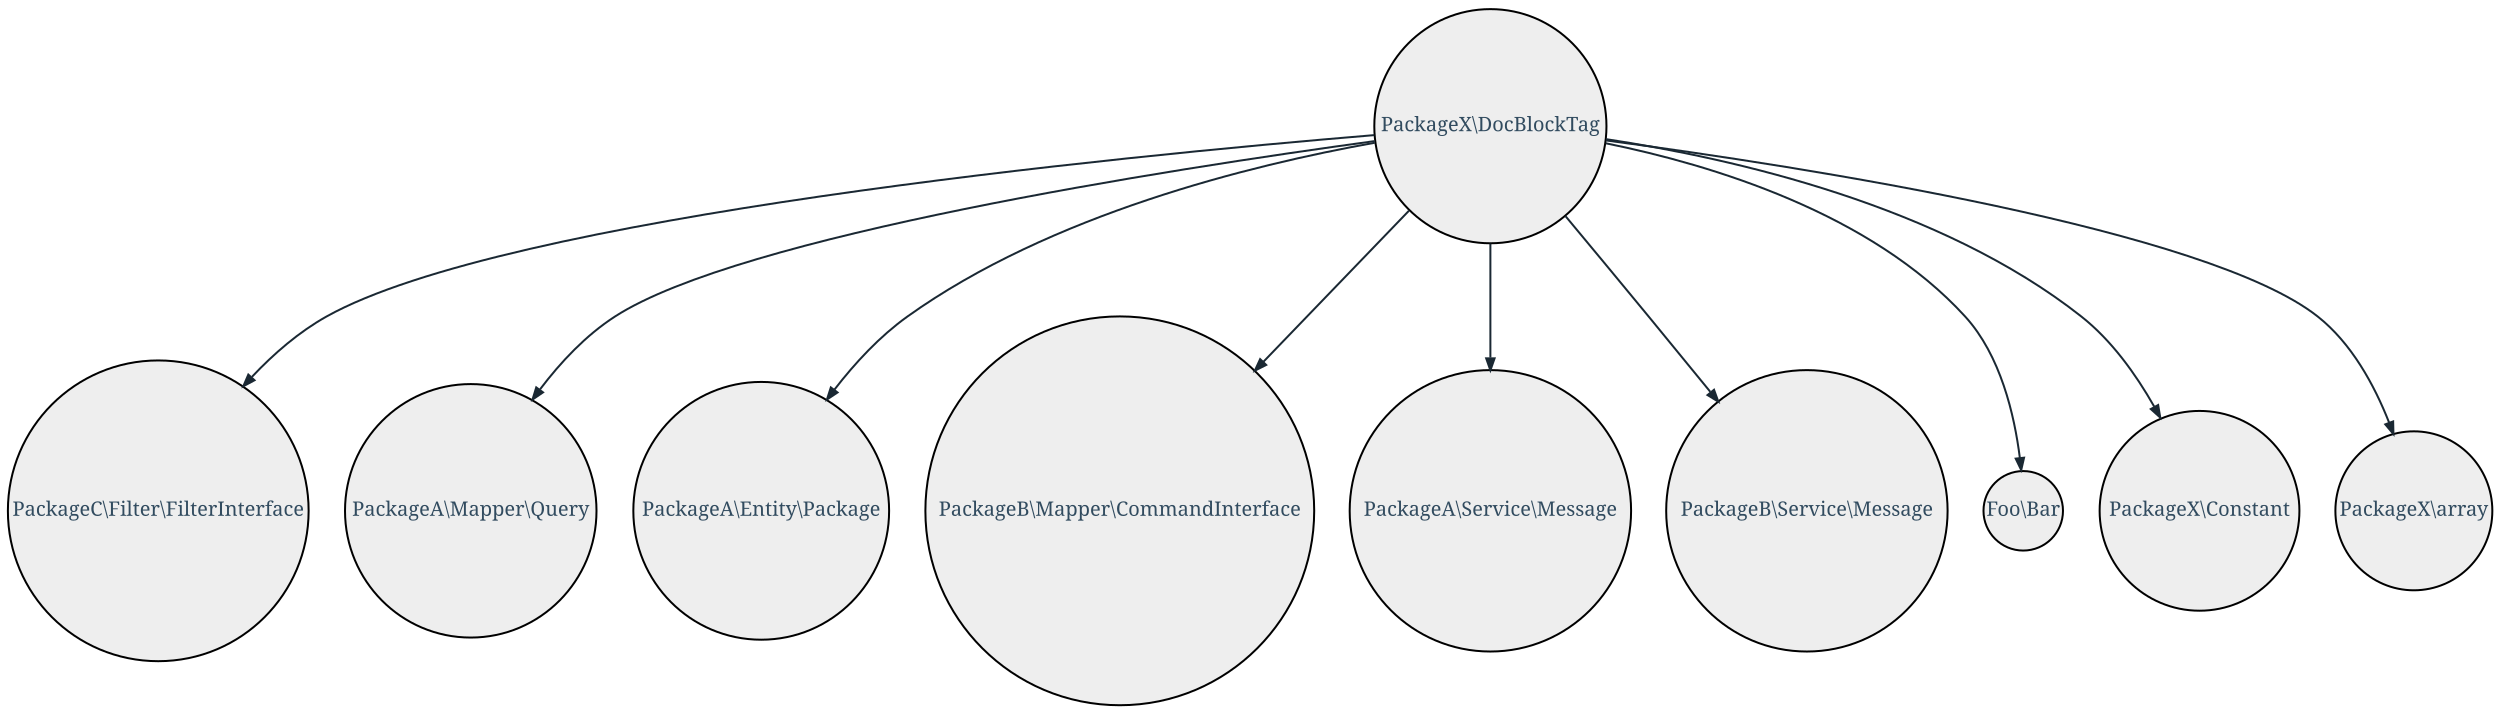
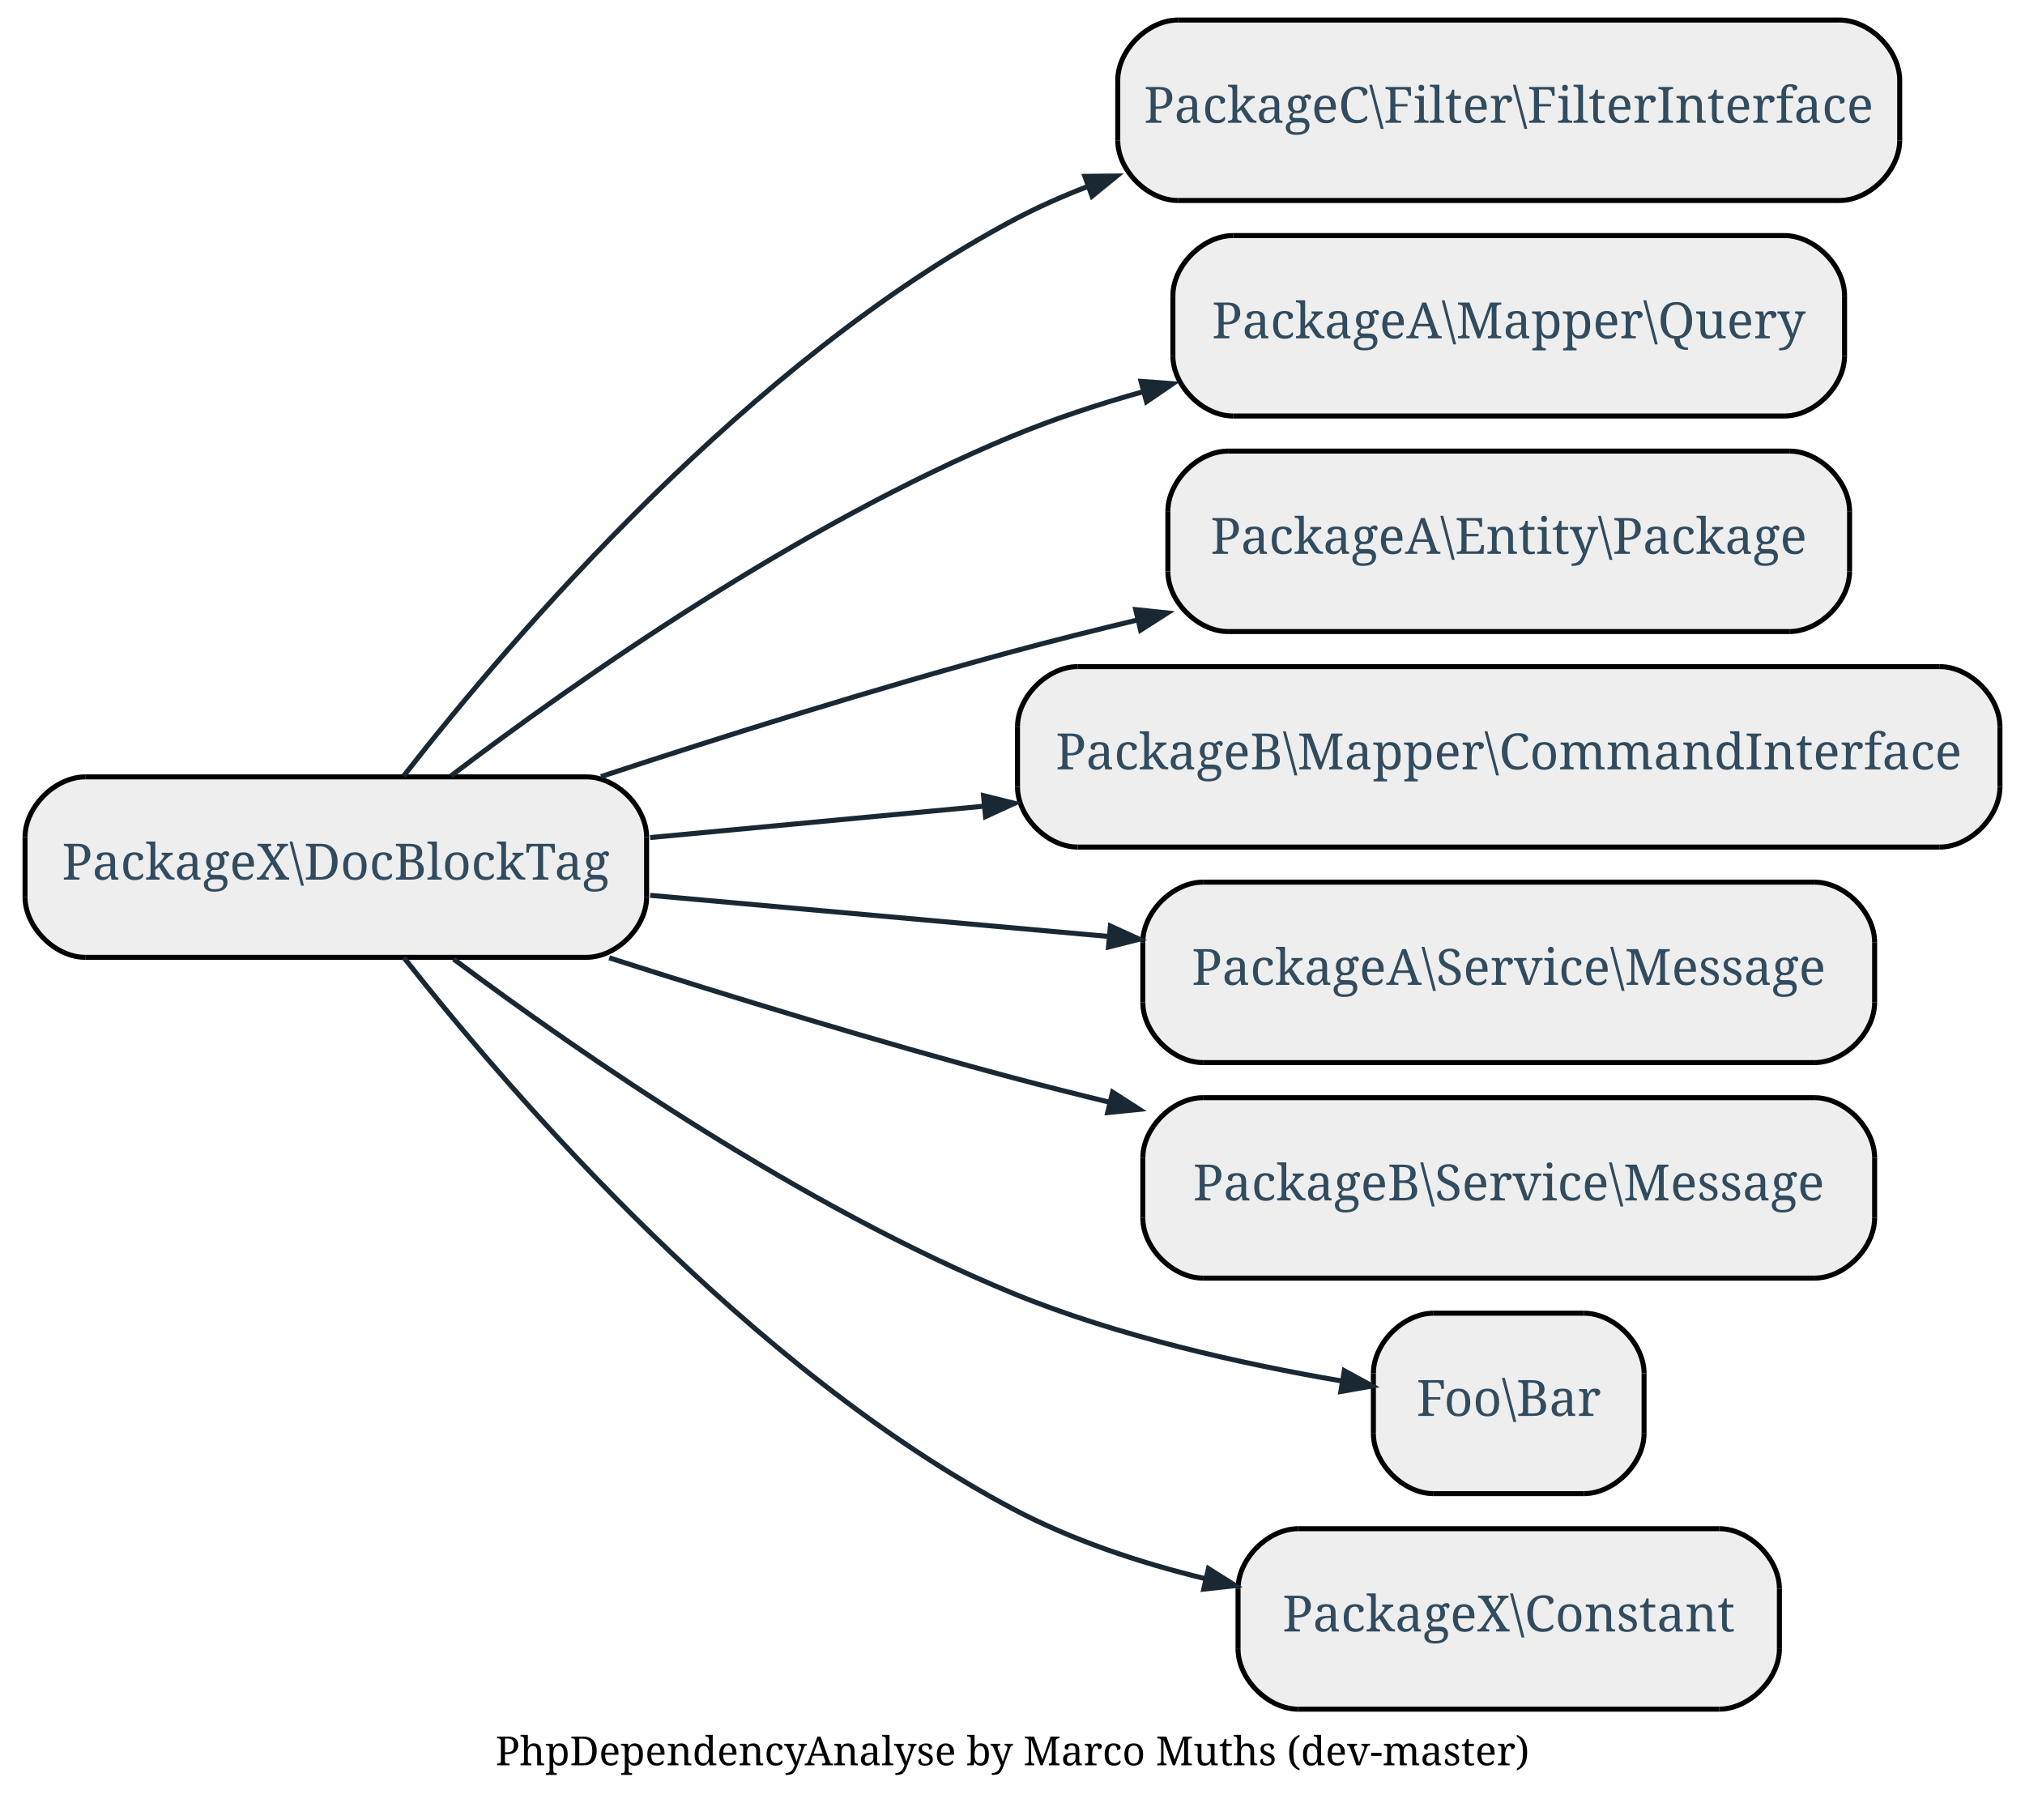
- <svg xmlns="http://www.w3.org/2000/svg" width="1248pt" height="356pt" viewBox="0.00 0.00 1248.00 356.00">
-   <g id="graph1" class="graph" transform="scale(1 1) rotate(0) translate(4 352)">
-     <polygon fill="white" stroke="white" points="-4,5 -4,-352 1245,-352 1245,5 -4,5" />
+ <svg xmlns="http://www.w3.org/2000/svg" width="404pt" height="363pt" viewBox="0.00 0.00 404.00 363.00">
+   <g id="graph1" class="graph" transform="scale(1 1) rotate(0) translate(4 359)">
+     <polygon fill="white" stroke="white" points="-4,5 -4,-359 401,-359 401,5 -4,5" />
+     <text text-anchor="middle" x="198" y="-6.8" font-family="Times Roman,serif" font-size="8.00">PhpDependencyAnalyse by Marco Muths (dev-master)</text>
    <g id="node1" class="node">
-       <ellipse fill="#eeeeee" stroke="black" cx="740" cy="-289" rx="57.944" ry="58.444" />
-       <text text-anchor="middle" x="740" y="-286.5" font-family="Times Roman,serif" font-size="10.00" fill="#314b5f">PackageX\DocBlockTag</text>
+       <polygon fill="#eeeeee" stroke="#eeeeee" points="113,-204 13,-204 1,-192 1,-180 13,-168 113,-168 125,-180 125,-192 113,-204" />
+       <path fill="#eeeeee" stroke="#eeeeee" d="M13,-204C7,-204 1,-198 1,-192" />
+       <path fill="#eeeeee" stroke="#eeeeee" d="M1,-180C1,-174 7,-168 13,-168" />
+       <path fill="#eeeeee" stroke="#eeeeee" d="M113,-168C119,-168 125,-174 125,-180" />
+       <path fill="#eeeeee" stroke="#eeeeee" d="M125,-192C125,-198 119,-204 113,-204" />
+       <polyline fill="none" stroke="black" points="113,-204 13,-204 " />
+       <path fill="none" stroke="black" d="M13,-204C7,-204 1,-198 1,-192" />
+       <polyline fill="none" stroke="black" points="1,-192 1,-180 " />
+       <path fill="none" stroke="black" d="M1,-180C1,-174 7,-168 13,-168" />
+       <polyline fill="none" stroke="black" points="13,-168 113,-168 " />
+       <path fill="none" stroke="black" d="M113,-168C119,-168 125,-174 125,-180" />
+       <polyline fill="none" stroke="black" points="125,-180 125,-192 " />
+       <path fill="none" stroke="black" d="M125,-192C125,-198 119,-204 113,-204" />
+       <text text-anchor="middle" x="63" y="-183.5" font-family="Times Roman,serif" font-size="10.00" fill="#314b5f">PackageX\DocBlockTag</text>
    </g>
    <g id="node2" class="node">
-       <ellipse fill="#eeeeee" stroke="black" cx="75" cy="-97" rx="75.065" ry="75.065" />
-       <text text-anchor="middle" x="75" y="-94.5" font-family="Times Roman,serif" font-size="10.00" fill="#314b5f">PackageC\Filter\FilterInterface</text>
+       <polygon fill="#eeeeee" stroke="#eeeeee" points="363,-355 231,-355 219,-343 219,-331 231,-319 363,-319 375,-331 375,-343 363,-355" />
+       <path fill="#eeeeee" stroke="#eeeeee" d="M231,-355C225,-355 219,-349 219,-343" />
+       <path fill="#eeeeee" stroke="#eeeeee" d="M219,-331C219,-325 225,-319 231,-319" />
+       <path fill="#eeeeee" stroke="#eeeeee" d="M363,-319C369,-319 375,-325 375,-331" />
+       <path fill="#eeeeee" stroke="#eeeeee" d="M375,-343C375,-349 369,-355 363,-355" />
+       <polyline fill="none" stroke="black" points="363,-355 231,-355 " />
+       <path fill="none" stroke="black" d="M231,-355C225,-355 219,-349 219,-343" />
+       <polyline fill="none" stroke="black" points="219,-343 219,-331 " />
+       <path fill="none" stroke="black" d="M219,-331C219,-325 225,-319 231,-319" />
+       <polyline fill="none" stroke="black" points="231,-319 363,-319 " />
+       <path fill="none" stroke="black" d="M363,-319C369,-319 375,-325 375,-331" />
+       <polyline fill="none" stroke="black" points="375,-331 375,-343 " />
+       <path fill="none" stroke="black" d="M375,-343C375,-349 369,-355 363,-355" />
+       <text text-anchor="middle" x="297" y="-334.5" font-family="Times Roman,serif" font-size="10.00" fill="#314b5f">PackageC\Filter\FilterInterface</text>
    </g>
    <g id="edge2" class="edge">
-       <path fill="none" stroke="#1a2833" d="M682.049,-284.549C553.41,-273.871 248.333,-243.921 159,-194 145.266,-186.325 132.716,-175.502 121.743,-163.853" />
-       <polygon fill="#1a2833" stroke="#1a2833" points="123.059,-162.18 117.458,-159.175 119.963,-165.018 123.059,-162.18" />
+       <path fill="none" stroke="#1a2833" d="M76.545,-204.203C98.665,-232.548 145.389,-286.893 198,-315 202.79,-317.559 207.863,-319.821 213.081,-321.82" />
+       <polygon fill="#1a2833" stroke="#1a2833" points="212.437,-323.82 218.793,-323.887 213.866,-319.871 212.437,-323.82" />
    </g>
    <g id="node3" class="node">
-       <ellipse fill="#eeeeee" stroke="black" cx="231" cy="-97" rx="62.771" ry="63.269" />
-       <text text-anchor="middle" x="231" y="-94.5" font-family="Times Roman,serif" font-size="10.00" fill="#314b5f">PackageA\Mapper\Query</text>
+       <polygon fill="#eeeeee" stroke="#eeeeee" points="352,-312 242,-312 230,-300 230,-288 242,-276 352,-276 364,-288 364,-300 352,-312" />
+       <path fill="#eeeeee" stroke="#eeeeee" d="M242,-312C236,-312 230,-306 230,-300" />
+       <path fill="#eeeeee" stroke="#eeeeee" d="M230,-288C230,-282 236,-276 242,-276" />
+       <path fill="#eeeeee" stroke="#eeeeee" d="M352,-276C358,-276 364,-282 364,-288" />
+       <path fill="#eeeeee" stroke="#eeeeee" d="M364,-300C364,-306 358,-312 352,-312" />
+       <polyline fill="none" stroke="black" points="352,-312 242,-312 " />
+       <path fill="none" stroke="black" d="M242,-312C236,-312 230,-306 230,-300" />
+       <polyline fill="none" stroke="black" points="230,-300 230,-288 " />
+       <path fill="none" stroke="black" d="M230,-288C230,-282 236,-276 242,-276" />
+       <polyline fill="none" stroke="black" points="242,-276 352,-276 " />
+       <path fill="none" stroke="black" d="M352,-276C358,-276 364,-282 364,-288" />
+       <polyline fill="none" stroke="black" points="364,-288 364,-300 " />
+       <path fill="none" stroke="black" d="M364,-300C364,-306 358,-312 352,-312" />
+       <text text-anchor="middle" x="297" y="-291.5" font-family="Times Roman,serif" font-size="10.00" fill="#314b5f">PackageA\Mapper\Query</text>
    </g>
    <g id="edge4" class="edge">
-       <path fill="none" stroke="#1a2833" d="M682.245,-281.569C578.451,-267.387 365.379,-234.261 303,-194 288.562,-184.681 275.99,-171.391 265.569,-157.625" />
-       <polygon fill="#1a2833" stroke="#1a2833" points="267.075,-156.128 261.828,-152.539 263.691,-158.617 267.075,-156.128" />
+       <path fill="none" stroke="#1a2833" d="M85.991,-204.219C111.805,-223.792 155.642,-254.443 198,-272 206.272,-275.429 215.165,-278.364 224.105,-280.865" />
+       <polygon fill="#1a2833" stroke="#1a2833" points="223.642,-282.915 229.981,-282.447 224.734,-278.859 223.642,-282.915" />
    </g>
    <g id="node4" class="node">
-       <ellipse fill="#eeeeee" stroke="black" cx="376" cy="-97" rx="63.843" ry="64.342" />
-       <text text-anchor="middle" x="376" y="-94.5" font-family="Times Roman,serif" font-size="10.00" fill="#314b5f">PackageA\Entity\Package</text>
+       <polygon fill="#eeeeee" stroke="#eeeeee" points="353,-269 241,-269 229,-257 229,-245 241,-233 353,-233 365,-245 365,-257 353,-269" />
+       <path fill="#eeeeee" stroke="#eeeeee" d="M241,-269C235,-269 229,-263 229,-257" />
+       <path fill="#eeeeee" stroke="#eeeeee" d="M229,-245C229,-239 235,-233 241,-233" />
+       <path fill="#eeeeee" stroke="#eeeeee" d="M353,-233C359,-233 365,-239 365,-245" />
+       <path fill="#eeeeee" stroke="#eeeeee" d="M365,-257C365,-263 359,-269 353,-269" />
+       <polyline fill="none" stroke="black" points="353,-269 241,-269 " />
+       <path fill="none" stroke="black" d="M241,-269C235,-269 229,-263 229,-257" />
+       <polyline fill="none" stroke="black" points="229,-257 229,-245 " />
+       <path fill="none" stroke="black" d="M229,-245C229,-239 235,-233 241,-233" />
+       <polyline fill="none" stroke="black" points="241,-233 353,-233 " />
+       <path fill="none" stroke="black" d="M353,-233C359,-233 365,-239 365,-245" />
+       <polyline fill="none" stroke="black" points="365,-245 365,-257 " />
+       <path fill="none" stroke="black" d="M365,-257C365,-263 359,-269 353,-269" />
+       <text text-anchor="middle" x="297" y="-248.5" font-family="Times Roman,serif" font-size="10.00" fill="#314b5f">PackageA\Entity\Package</text>
    </g>
    <g id="edge6" class="edge">
-       <path fill="none" stroke="#1a2833" d="M682.306,-280.751C619.997,-269.568 520.121,-244.839 449,-194 435.256,-184.176 422.962,-170.994 412.558,-157.52" />
-       <polygon fill="#1a2833" stroke="#1a2833" points="414.099,-156.076 408.811,-152.549 410.745,-158.604 414.099,-156.076" />
+       <path fill="none" stroke="#1a2833" d="M115.893,-204.059C140.673,-212.206 170.689,-221.632 198,-229 206.08,-231.18 214.572,-233.309 223.045,-235.33" />
+       <polygon fill="#1a2833" stroke="#1a2833" points="222.581,-237.378 228.903,-236.712 223.545,-233.29 222.581,-237.378" />
    </g>
    <g id="node5" class="node">
-       <ellipse fill="#eeeeee" stroke="black" cx="555" cy="-97" rx="97.049" ry="97.049" />
-       <text text-anchor="middle" x="555" y="-94.5" font-family="Times Roman,serif" font-size="10.00" fill="#314b5f">PackageB\Mapper\CommandInterface</text>
+       <polygon fill="#eeeeee" stroke="#eeeeee" points="383,-226 211,-226 199,-214 199,-202 211,-190 383,-190 395,-202 395,-214 383,-226" />
+       <path fill="#eeeeee" stroke="#eeeeee" d="M211,-226C205,-226 199,-220 199,-214" />
+       <path fill="#eeeeee" stroke="#eeeeee" d="M199,-202C199,-196 205,-190 211,-190" />
+       <path fill="#eeeeee" stroke="#eeeeee" d="M383,-190C389,-190 395,-196 395,-202" />
+       <path fill="#eeeeee" stroke="#eeeeee" d="M395,-214C395,-220 389,-226 383,-226" />
+       <polyline fill="none" stroke="black" points="383,-226 211,-226 " />
+       <path fill="none" stroke="black" d="M211,-226C205,-226 199,-220 199,-214" />
+       <polyline fill="none" stroke="black" points="199,-214 199,-202 " />
+       <path fill="none" stroke="black" d="M199,-202C199,-196 205,-190 211,-190" />
+       <polyline fill="none" stroke="black" points="211,-190 383,-190 " />
+       <path fill="none" stroke="black" d="M383,-190C389,-190 395,-196 395,-202" />
+       <polyline fill="none" stroke="black" points="395,-202 395,-214 " />
+       <path fill="none" stroke="black" d="M395,-214C395,-220 389,-226 383,-226" />
+       <text text-anchor="middle" x="297" y="-205.5" font-family="Times Roman,serif" font-size="10.00" fill="#314b5f">PackageB\Mapper\CommandInterface</text>
    </g>
    <g id="edge8" class="edge">
-       <path fill="none" stroke="#1a2833" d="M699.401,-246.865C678.085,-224.742 651.333,-196.978 626.665,-171.377" />
-       <polygon fill="#1a2833" stroke="#1a2833" points="628.082,-169.821 622.407,-166.957 625.058,-172.735 628.082,-169.821" />
+       <path fill="none" stroke="#1a2833" d="M125.708,-191.896C146.213,-193.823 169.576,-196.02 192.313,-198.158" />
+       <polygon fill="#1a2833" stroke="#1a2833" points="192.221,-200.258 198.391,-198.729 192.614,-196.077 192.221,-200.258" />
    </g>
    <g id="node6" class="node">
-       <ellipse fill="#eeeeee" stroke="black" cx="740" cy="-97" rx="70.24" ry="70.24" />
-       <text text-anchor="middle" x="740" y="-94.5" font-family="Times Roman,serif" font-size="10.00" fill="#314b5f">PackageA\Service\Message</text>
+       <polygon fill="#eeeeee" stroke="#eeeeee" points="358,-183 236,-183 224,-171 224,-159 236,-147 358,-147 370,-159 370,-171 358,-183" />
+       <path fill="#eeeeee" stroke="#eeeeee" d="M236,-183C230,-183 224,-177 224,-171" />
+       <path fill="#eeeeee" stroke="#eeeeee" d="M224,-159C224,-153 230,-147 236,-147" />
+       <path fill="#eeeeee" stroke="#eeeeee" d="M358,-147C364,-147 370,-153 370,-159" />
+       <path fill="#eeeeee" stroke="#eeeeee" d="M370,-171C370,-177 364,-183 358,-183" />
+       <polyline fill="none" stroke="black" points="358,-183 236,-183 " />
+       <path fill="none" stroke="black" d="M236,-183C230,-183 224,-177 224,-171" />
+       <polyline fill="none" stroke="black" points="224,-171 224,-159 " />
+       <path fill="none" stroke="black" d="M224,-159C224,-153 230,-147 236,-147" />
+       <polyline fill="none" stroke="black" points="236,-147 358,-147 " />
+       <path fill="none" stroke="black" d="M358,-147C364,-147 370,-153 370,-159" />
+       <polyline fill="none" stroke="black" points="370,-159 370,-171 " />
+       <path fill="none" stroke="black" d="M370,-171C370,-177 364,-183 358,-183" />
+       <text text-anchor="middle" x="297" y="-162.5" font-family="Times Roman,serif" font-size="10.00" fill="#314b5f">PackageA\Service\Message</text>
    </g>
    <g id="edge10" class="edge">
-       <path fill="none" stroke="#1a2833" d="M740,-230.35C740,-212.417 740,-192.423 740,-173.487" />
-       <polygon fill="#1a2833" stroke="#1a2833" points="742.1,-173.11 740,-167.11 737.9,-173.11 742.1,-173.11" />
+       <path fill="none" stroke="#1a2833" d="M125.708,-180.372C153.766,-177.854 187.177,-174.856 217.009,-172.179" />
+       <polygon fill="#1a2833" stroke="#1a2833" points="217.529,-174.241 223.317,-171.613 217.154,-170.057 217.529,-174.241" />
    </g>
    <g id="node7" class="node">
-       <ellipse fill="#eeeeee" stroke="black" cx="898" cy="-97" rx="70.24" ry="70.24" />
-       <text text-anchor="middle" x="898" y="-94.5" font-family="Times Roman,serif" font-size="10.00" fill="#314b5f">PackageB\Service\Message</text>
+       <polygon fill="#eeeeee" stroke="#eeeeee" points="358,-140 236,-140 224,-128 224,-116 236,-104 358,-104 370,-116 370,-128 358,-140" />
+       <path fill="#eeeeee" stroke="#eeeeee" d="M236,-140C230,-140 224,-134 224,-128" />
+       <path fill="#eeeeee" stroke="#eeeeee" d="M224,-116C224,-110 230,-104 236,-104" />
+       <path fill="#eeeeee" stroke="#eeeeee" d="M358,-104C364,-104 370,-110 370,-116" />
+       <path fill="#eeeeee" stroke="#eeeeee" d="M370,-128C370,-134 364,-140 358,-140" />
+       <polyline fill="none" stroke="black" points="358,-140 236,-140 " />
+       <path fill="none" stroke="black" d="M236,-140C230,-140 224,-134 224,-128" />
+       <polyline fill="none" stroke="black" points="224,-128 224,-116 " />
+       <path fill="none" stroke="black" d="M224,-116C224,-110 230,-104 236,-104" />
+       <polyline fill="none" stroke="black" points="236,-104 358,-104 " />
+       <path fill="none" stroke="black" d="M358,-104C364,-104 370,-110 370,-116" />
+       <polyline fill="none" stroke="black" points="370,-116 370,-128 " />
+       <path fill="none" stroke="black" d="M370,-128C370,-134 364,-140 358,-140" />
+       <text text-anchor="middle" x="297" y="-119.5" font-family="Times Roman,serif" font-size="10.00" fill="#314b5f">PackageB\Service\Message</text>
    </g>
    <g id="edge12" class="edge">
-       <path fill="none" stroke="#1a2833" d="M777.468,-244.135C790.634,-228.32 805.506,-210.397 819,-194 828.991,-181.86 839.648,-168.83 849.796,-156.383" />
-       <polygon fill="#1a2833" stroke="#1a2833" points="851.645,-157.438 853.808,-151.461 848.39,-154.785 851.645,-157.438" />
+       <path fill="none" stroke="#1a2833" d="M117.547,-167.9C142.013,-160.074 171.315,-151.103 198,-144 204.253,-142.336 210.751,-140.696 217.294,-139.108" />
+       <polygon fill="#1a2833" stroke="#1a2833" points="217.966,-141.106 223.31,-137.665 216.986,-137.022 217.966,-141.106" />
    </g>
    <g id="node8" class="node">
-       <ellipse fill="#eeeeee" stroke="black" cx="1006" cy="-97" rx="19.839" ry="19.839" />
-       <text text-anchor="middle" x="1006" y="-94.5" font-family="Times Roman,serif" font-size="10.00" fill="#314b5f">Foo\Bar</text>
+       <polygon fill="#eeeeee" stroke="#eeeeee" points="312,-97 282,-97 270,-85 270,-73 282,-61 312,-61 324,-73 324,-85 312,-97" />
+       <path fill="#eeeeee" stroke="#eeeeee" d="M282,-97C276,-97 270,-91 270,-85" />
+       <path fill="#eeeeee" stroke="#eeeeee" d="M270,-73C270,-67 276,-61 282,-61" />
+       <path fill="#eeeeee" stroke="#eeeeee" d="M312,-61C318,-61 324,-67 324,-73" />
+       <path fill="#eeeeee" stroke="#eeeeee" d="M324,-85C324,-91 318,-97 312,-97" />
+       <polyline fill="none" stroke="black" points="312,-97 282,-97 " />
+       <path fill="none" stroke="black" d="M282,-97C276,-97 270,-91 270,-85" />
+       <polyline fill="none" stroke="black" points="270,-85 270,-73 " />
+       <path fill="none" stroke="black" d="M270,-73C270,-67 276,-61 282,-61" />
+       <polyline fill="none" stroke="black" points="282,-61 312,-61 " />
+       <path fill="none" stroke="black" d="M312,-61C318,-61 324,-67 324,-73" />
+       <polyline fill="none" stroke="black" points="324,-73 324,-85 " />
+       <path fill="none" stroke="black" d="M324,-85C324,-91 318,-97 312,-97" />
+       <text text-anchor="middle" x="297" y="-76.5" font-family="Times Roman,serif" font-size="10.00" fill="#314b5f">Foo\Bar</text>
    </g>
    <g id="edge14" class="edge">
-       <path fill="none" stroke="#1a2833" d="M797.606,-280.476C851.314,-269.556 929.996,-245.474 977,-194 994.691,-174.626 1001.61,-144.868 1004.31,-123.421" />
-       <polygon fill="#1a2833" stroke="#1a2833" points="1006.41,-123.527 1004.99,-117.331 1002.23,-123.061 1006.41,-123.527" />
+       <path fill="none" stroke="#1a2833" d="M86.499,-167.653C112.404,-148.305 155.994,-118.281 198,-101 219.01,-92.356 243.992,-86.837 263.604,-83.488" />
+       <polygon fill="#1a2833" stroke="#1a2833" points="264.191,-85.52 269.771,-82.476 263.51,-81.376 264.191,-85.52" />
    </g>
    <g id="node9" class="node">
-       <ellipse fill="#eeeeee" stroke="black" cx="1094" cy="-97" rx="49.865" ry="49.865" />
-       <text text-anchor="middle" x="1094" y="-94.5" font-family="Times Roman,serif" font-size="10.00" fill="#314b5f">PackageX\Constant</text>
+       <polygon fill="#eeeeee" stroke="#eeeeee" points="339,-54 255,-54 243,-42 243,-30 255,-18 339,-18 351,-30 351,-42 339,-54" />
+       <path fill="#eeeeee" stroke="#eeeeee" d="M255,-54C249,-54 243,-48 243,-42" />
+       <path fill="#eeeeee" stroke="#eeeeee" d="M243,-30C243,-24 249,-18 255,-18" />
+       <path fill="#eeeeee" stroke="#eeeeee" d="M339,-18C345,-18 351,-24 351,-30" />
+       <path fill="#eeeeee" stroke="#eeeeee" d="M351,-42C351,-48 345,-54 339,-54" />
+       <polyline fill="none" stroke="black" points="339,-54 255,-54 " />
+       <path fill="none" stroke="black" d="M255,-54C249,-54 243,-48 243,-42" />
+       <polyline fill="none" stroke="black" points="243,-42 243,-30 " />
+       <path fill="none" stroke="black" d="M243,-30C243,-24 249,-18 255,-18" />
+       <polyline fill="none" stroke="black" points="255,-18 339,-18 " />
+       <path fill="none" stroke="black" d="M339,-18C345,-18 351,-24 351,-30" />
+       <polyline fill="none" stroke="black" points="351,-30 351,-42 " />
+       <path fill="none" stroke="black" d="M351,-42C351,-48 345,-54 339,-54" />
+       <text text-anchor="middle" x="297" y="-33.5" font-family="Times Roman,serif" font-size="10.00" fill="#314b5f">PackageX\Constant</text>
    </g>
    <g id="edge16" class="edge">
-       <path fill="none" stroke="#1a2833" d="M797.745,-282.543C861.656,-272.842 964.877,-249.32 1035,-194 1050.02,-182.154 1062.12,-165.353 1071.37,-149.054" />
-       <polygon fill="#1a2833" stroke="#1a2833" points="1073.35,-149.823 1074.4,-143.554 1069.67,-147.798 1073.35,-149.823" />
-     </g>
-     <g id="node10" class="node">
-       <ellipse fill="#eeeeee" stroke="black" cx="1201" cy="-97" rx="39.175" ry="39.677" />
-       <text text-anchor="middle" x="1201" y="-94.5" font-family="Times Roman,serif" font-size="10.00" fill="#314b5f">PackageX\array</text>
-     </g>
-     <g id="edge18" class="edge">
-       <path fill="none" stroke="#1a2833" d="M797.658,-281.901C897.753,-268.591 1098.23,-237.275 1153,-194 1169.83,-180.699 1181.2,-159.965 1188.63,-141.075" />
-       <polygon fill="#1a2833" stroke="#1a2833" points="1190.66,-141.637 1190.81,-135.282 1186.73,-140.158 1190.66,-141.637" />
+       <path fill="none" stroke="#1a2833" d="M76.578,-167.941C98.744,-139.82 145.529,-85.902 198,-58 209.796,-51.727 223.297,-47.241 236.455,-44.032" />
+       <polygon fill="#1a2833" stroke="#1a2833" points="237.095,-46.04 242.47,-42.646 236.151,-41.947 237.095,-46.04" />
    </g>
  </g>
</svg>
